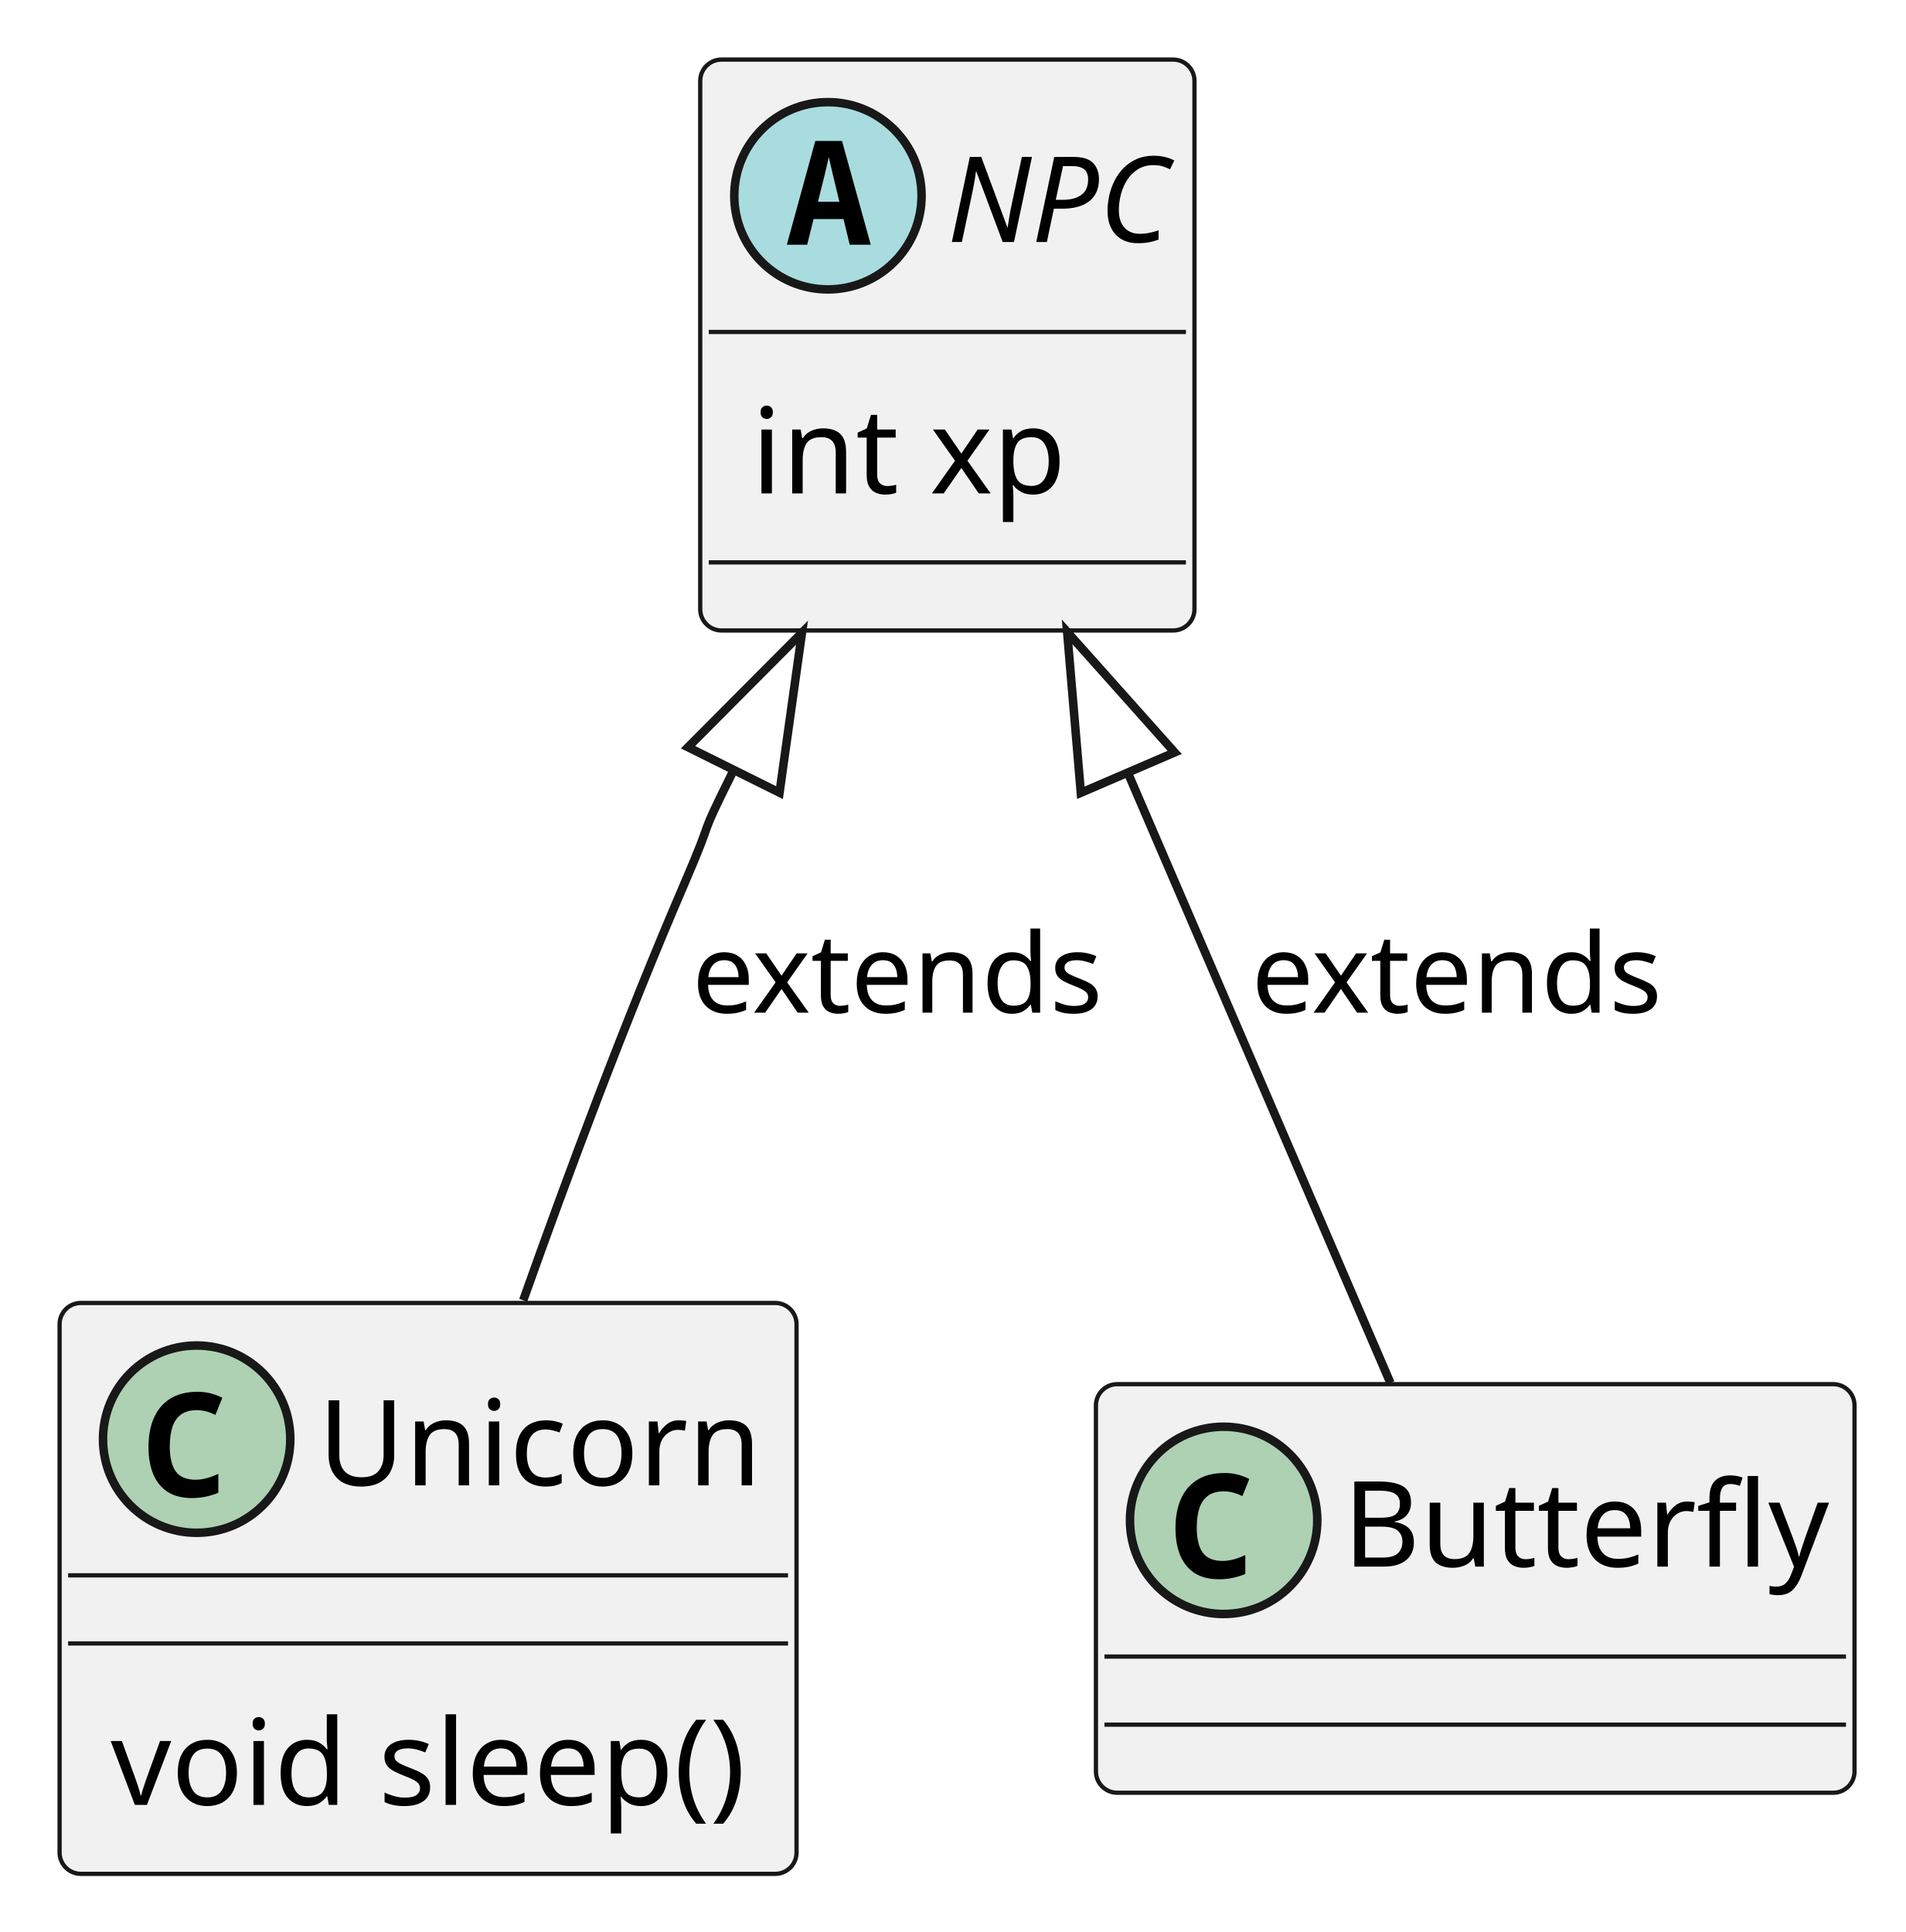
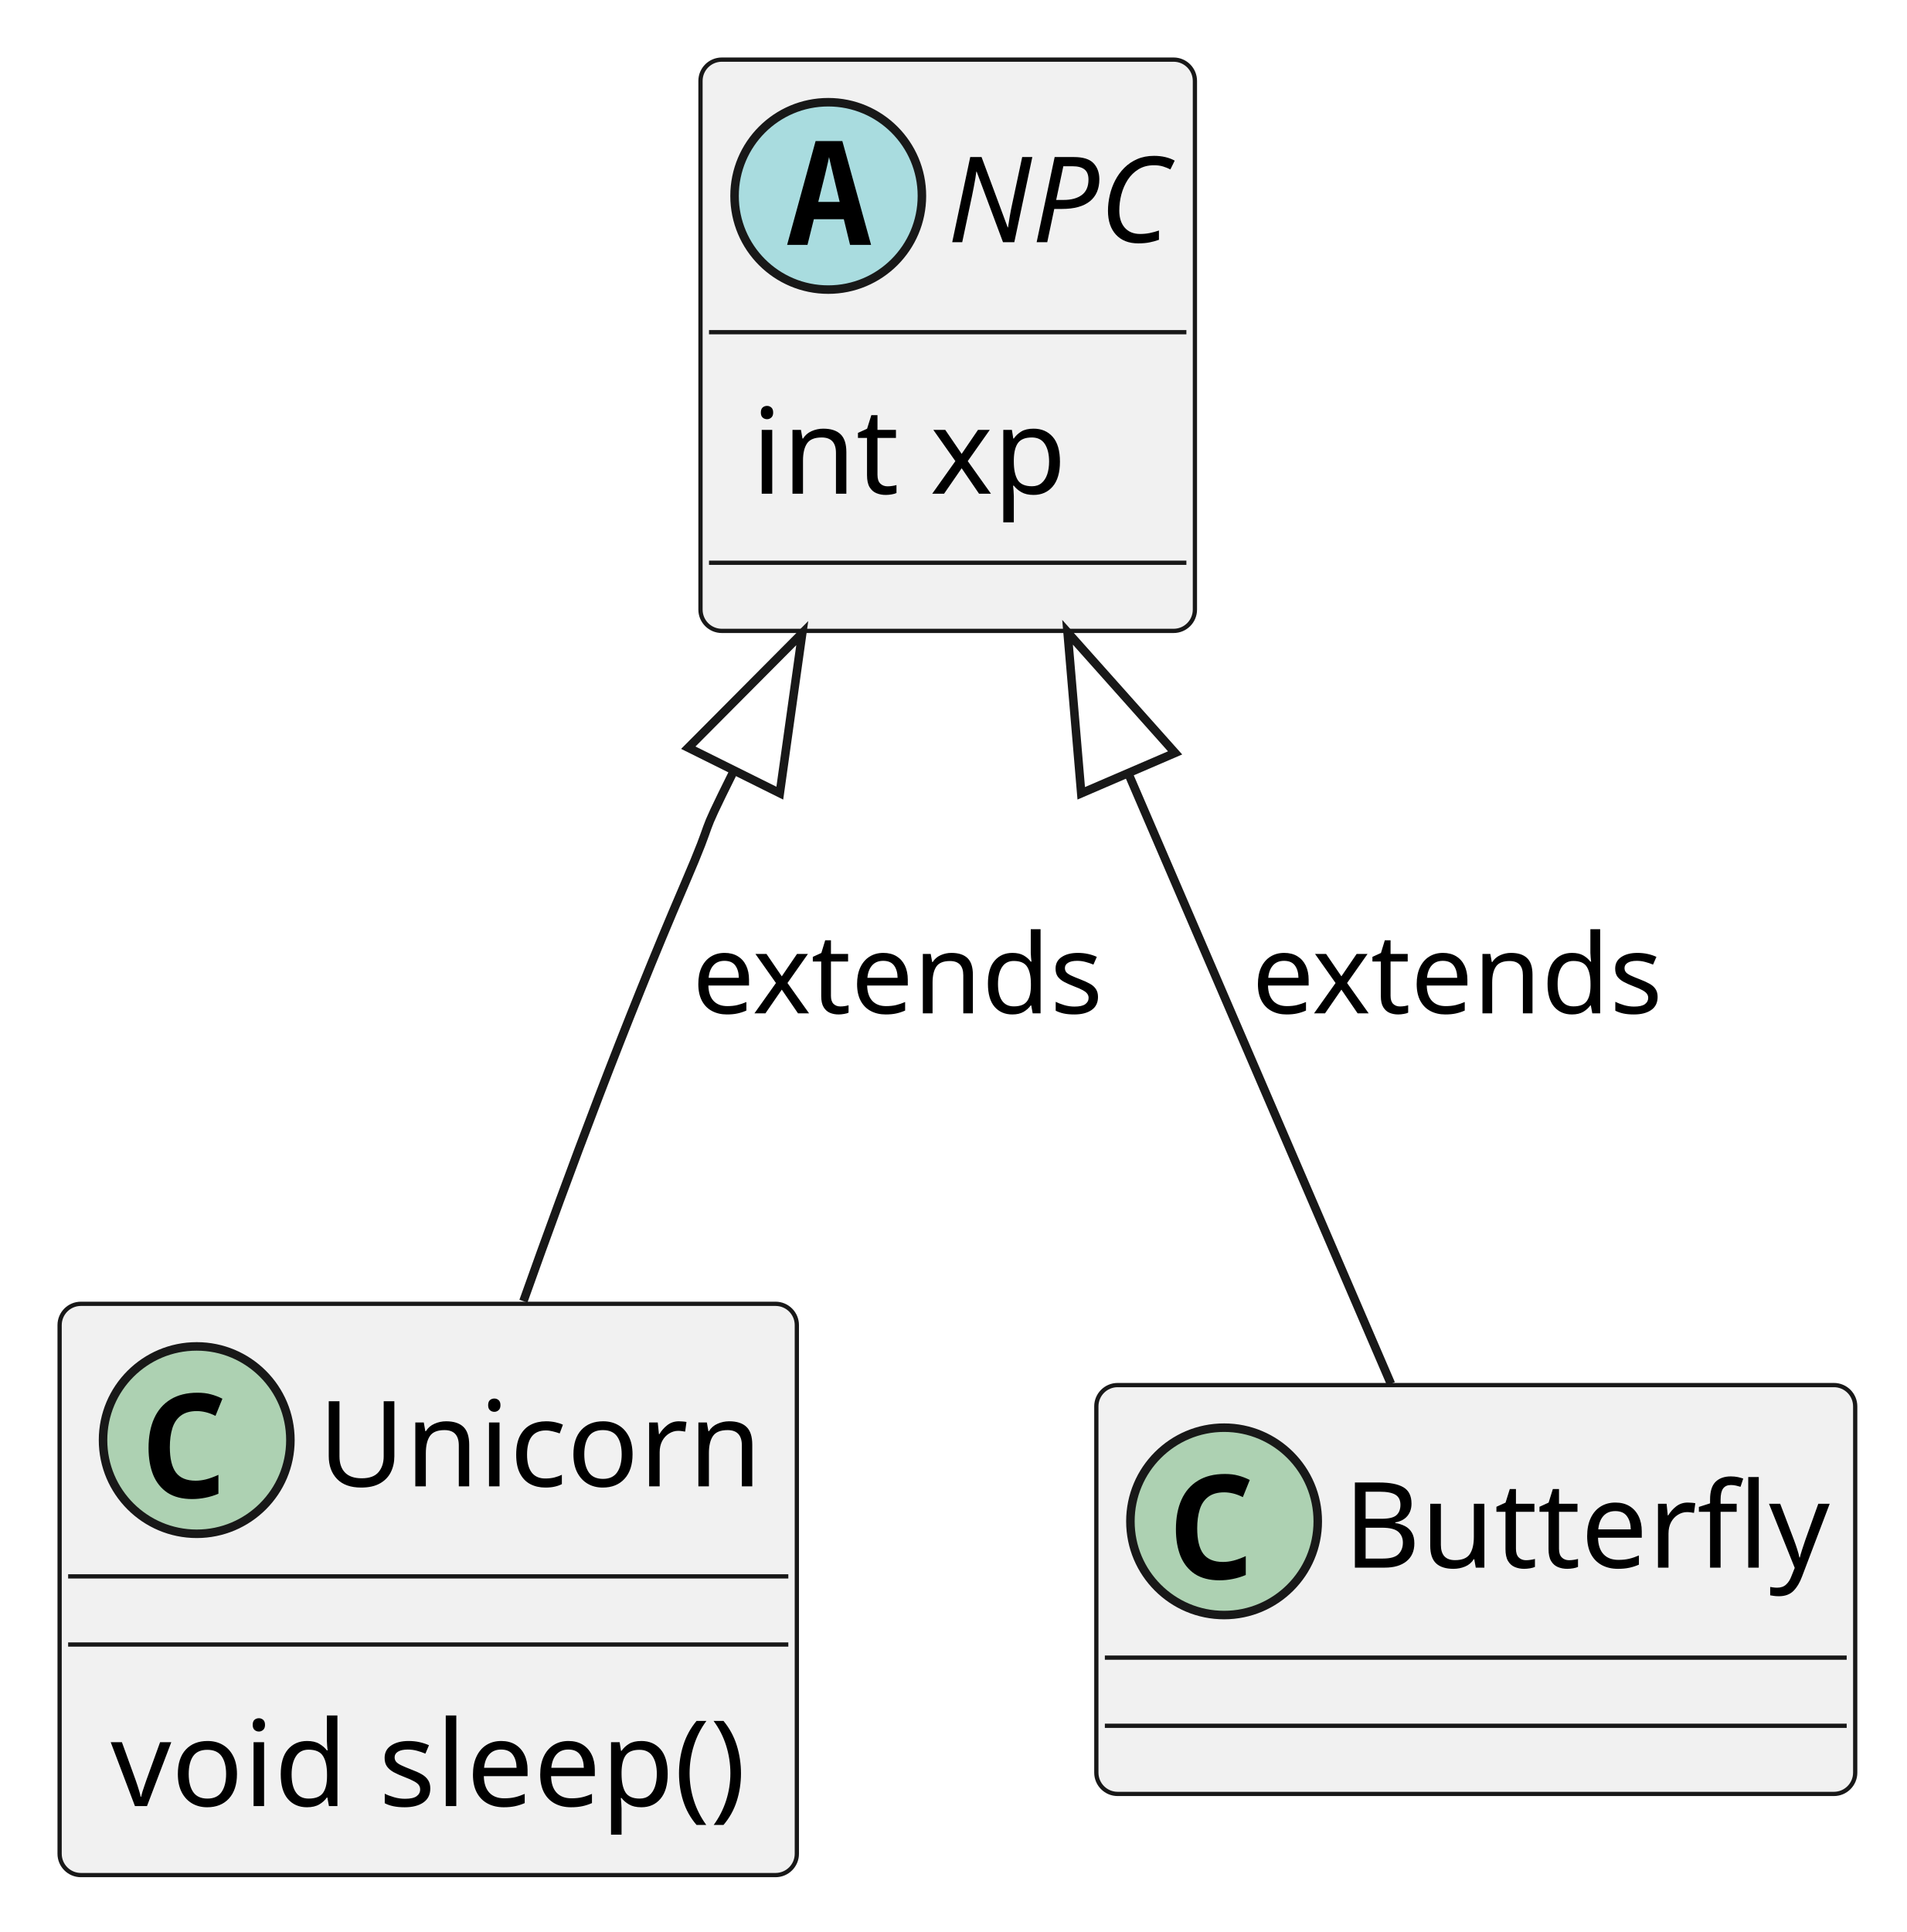
- <svg xmlns="http://www.w3.org/2000/svg" contentStyleType="text/css" data-diagram-type="CLASS" height="507.068px" preserveAspectRatio="none" style="width:500px;height:507px;background:#FFFFFF;" version="1.1" viewBox="0 0 500 507" width="500.367px" zoomAndPan="magnify">
+ <svg xmlns="http://www.w3.org/2000/svg" contentStyleType="text/css" data-diagram-type="CLASS" height="456.361px" preserveAspectRatio="none" style="width:450px;height:456px;background:#FFFFFF;" version="1.1" viewBox="0 0 450 456" width="450.33px" zoomAndPan="magnify">
  <defs />
  <g>
    <g class="entity" data-qualified-name="NPC" data-source-line="3" id="ent0002">
-       <rect fill="#F1F1F1" height="149.815" rx="5.585" ry="5.585" style="stroke:#181818;stroke-width:1.117;" width="129.68" x="183.728" y="15.636" />
-       <ellipse cx="217.235" cy="51.377" fill="#A9DCDF" rx="24.572" ry="24.572" style="stroke:#181818;stroke-width:2.234;" />
-       <path d="M206.45,64.221 L213.919,36.997 L220.935,36.997 L228.474,64.221 L222.959,64.221 L221.319,57.485 L213.466,57.485 L211.79,64.221 L206.45,64.221 Z M216.293,46.246 L214.617,52.948 L220.237,52.948 L218.631,46.246 Q218.317,44.955 218.038,43.733 Q217.759,42.477 217.445,41.185 Q217.2,42.477 216.886,43.733 Q216.572,44.955 216.293,46.246 Z " fill="#000000" />
-       <text fill="#000000" font-family="sans-serif" font-size="31.273" font-style="italic" lengthAdjust="spacing" textLength="58.199" x="248.508" y="63.511">NPC</text>
-       <line style="stroke:#181818;stroke-width:1.117;" x1="185.962" x2="311.174" y1="87.117" y2="87.117" />
-       <text fill="#000000" font-family="sans-serif" font-size="31.273" lengthAdjust="spacing" textLength="82.591" x="197.131" y="129.483">int xp</text>
-       <line style="stroke:#181818;stroke-width:1.117;" x1="185.962" x2="311.174" y1="147.581" y2="147.581" />
+       <rect fill="#F1F1F1" height="134.833" rx="5.026" ry="5.026" style="stroke:#181818;stroke-width:1.005;" width="116.712" x="165.356" y="14.073" />
+       <ellipse cx="195.512" cy="46.239" fill="#A9DCDF" rx="22.114" ry="22.114" style="stroke:#181818;stroke-width:2.01;" />
+       <path d="M185.805,57.799 L192.528,33.297 L198.841,33.297 L205.626,57.799 L200.663,57.799 L199.187,51.736 L192.119,51.736 L190.611,57.799 L185.805,57.799 Z M194.663,41.622 L193.156,47.653 L198.213,47.653 L196.768,41.622 Q196.485,40.459 196.234,39.36 Q195.983,38.229 195.7,37.067 Q195.48,38.229 195.197,39.36 Q194.915,40.459 194.663,41.622 Z " fill="#000000" />
+       <text fill="#000000" font-family="sans-serif" font-size="28.146" font-style="italic" lengthAdjust="spacing" textLength="52.379" x="223.657" y="57.16">NPC</text>
+       <line style="stroke:#181818;stroke-width:1.005;" x1="167.366" x2="280.057" y1="78.406" y2="78.406" />
+       <text fill="#000000" font-family="sans-serif" font-size="28.146" lengthAdjust="spacing" textLength="74.332" x="177.418" y="116.535">int xp</text>
+       <line style="stroke:#181818;stroke-width:1.005;" x1="167.366" x2="280.057" y1="132.823" y2="132.823" />
    </g>
    <g class="entity" data-qualified-name="Unicorn" data-source-line="7" id="ent0003">
-       <rect fill="#F1F1F1" height="149.815" rx="5.585" ry="5.585" style="stroke:#181818;stroke-width:1.117;" width="193.364" x="15.636" y="341.925" />
-       <ellipse cx="51.598" cy="377.665" fill="#ADD1B2" rx="24.572" ry="24.572" style="stroke:#181818;stroke-width:2.234;" />
-       <path d="M50.411,393.127 Q46.502,393.127 43.954,391.487 Q41.441,389.812 40.185,386.81 Q38.963,383.773 38.963,379.759 Q38.963,375.222 40.429,371.976 Q41.895,368.73 44.757,366.985 Q47.619,365.24 51.807,365.24 Q53.797,365.24 55.297,365.659 Q56.798,366.043 58.334,366.81 L56.519,371.313 Q55.123,370.615 53.901,370.336 Q52.715,370.057 51.633,370.057 Q49.015,370.057 47.444,371.243 Q45.874,372.43 45.211,374.559 Q44.547,376.688 44.547,379.515 Q44.547,384.018 46.153,386.182 Q47.758,388.311 51.319,388.311 Q52.645,388.311 54.041,387.962 Q55.437,387.613 57.287,386.775 L57.287,391.731 Q55.647,392.429 53.867,392.778 Q52.121,393.127 50.411,393.127 Z " fill="#000000" />
-       <text fill="#000000" font-family="sans-serif" font-size="31.273" lengthAdjust="spacing" textLength="116.429" x="83.416" y="389.799">Unicorn</text>
-       <line style="stroke:#181818;stroke-width:1.117;" x1="17.87" x2="206.767" y1="413.406" y2="413.406" />
-       <line style="stroke:#181818;stroke-width:1.117;" x1="17.87" x2="206.767" y1="431.276" y2="431.276" />
-       <text fill="#000000" font-family="sans-serif" font-size="31.273" lengthAdjust="spacing" textLength="166.559" x="29.039" y="473.642">void sleep()</text>
+       <rect fill="#F1F1F1" height="134.833" rx="5.026" ry="5.026" style="stroke:#181818;stroke-width:1.005;" width="174.028" x="14.073" y="307.732" />
+       <ellipse cx="46.438" cy="339.899" fill="#ADD1B2" rx="22.114" ry="22.114" style="stroke:#181818;stroke-width:2.01;" />
+       <path d="M45.37,353.815 Q41.852,353.815 39.559,352.338 Q37.297,350.83 36.166,348.129 Q35.067,345.396 35.067,341.784 Q35.067,337.7 36.386,334.779 Q37.705,331.857 40.281,330.286 Q42.857,328.716 46.627,328.716 Q48.417,328.716 49.768,329.093 Q51.118,329.438 52.501,330.13 L50.867,334.182 Q49.611,333.553 48.511,333.302 Q47.443,333.051 46.469,333.051 Q44.114,333.051 42.7,334.119 Q41.286,335.187 40.69,337.103 Q40.093,339.019 40.093,341.564 Q40.093,345.616 41.538,347.563 Q42.983,349.48 46.187,349.48 Q47.38,349.48 48.637,349.166 Q49.893,348.851 51.558,348.097 L51.558,352.558 Q50.082,353.186 48.48,353.5 Q46.909,353.815 45.37,353.815 Z " fill="#000000" />
+       <text fill="#000000" font-family="sans-serif" font-size="28.146" lengthAdjust="spacing" textLength="104.786" x="75.075" y="350.819">Unicorn</text>
+       <line style="stroke:#181818;stroke-width:1.005;" x1="16.083" x2="186.09" y1="372.065" y2="372.065" />
+       <line style="stroke:#181818;stroke-width:1.005;" x1="16.083" x2="186.09" y1="388.148" y2="388.148" />
+       <text fill="#000000" font-family="sans-serif" font-size="28.146" lengthAdjust="spacing" textLength="149.903" x="26.135" y="426.278">void sleep()</text>
    </g>
    <g class="entity" data-qualified-name="Butterfly" data-source-line="11" id="ent0004">
-       <rect fill="#F1F1F1" height="107.222" rx="5.585" ry="5.585" style="stroke:#181818;stroke-width:1.117;" width="199.043" x="287.555" y="363.235" />
-       <ellipse cx="321.061" cy="398.976" fill="#ADD1B2" rx="24.572" ry="24.572" style="stroke:#181818;stroke-width:2.234;" />
-       <path d="M319.875,414.438 Q315.966,414.438 313.418,412.797 Q310.905,411.122 309.648,408.12 Q308.426,405.084 308.426,401.07 Q308.426,396.532 309.892,393.286 Q311.358,390.04 314.22,388.295 Q317.082,386.55 321.271,386.55 Q323.26,386.55 324.761,386.969 Q326.262,387.353 327.798,388.121 L325.983,392.623 Q324.587,391.925 323.365,391.646 Q322.178,391.367 321.096,391.367 Q318.478,391.367 316.908,392.553 Q315.337,393.74 314.674,395.869 Q314.011,397.998 314.011,400.825 Q314.011,405.328 315.616,407.492 Q317.222,409.621 320.782,409.621 Q322.108,409.621 323.505,409.272 Q324.901,408.923 326.75,408.085 L326.75,413.041 Q325.11,413.739 323.33,414.089 Q321.585,414.438 319.875,414.438 Z " fill="#000000" />
-       <text fill="#000000" font-family="sans-serif" font-size="31.273" lengthAdjust="spacing" textLength="127.562" x="352.334" y="411.109">Butterfly</text>
-       <line style="stroke:#181818;stroke-width:1.117;" x1="289.788" x2="484.363" y1="434.716" y2="434.716" />
-       <line style="stroke:#181818;stroke-width:1.117;" x1="289.788" x2="484.363" y1="452.586" y2="452.586" />
+       <rect fill="#F1F1F1" height="96.499" rx="5.026" ry="5.026" style="stroke:#181818;stroke-width:1.005;" width="179.138" x="258.799" y="326.912" />
+       <ellipse cx="288.955" cy="359.078" fill="#ADD1B2" rx="22.114" ry="22.114" style="stroke:#181818;stroke-width:2.01;" />
+       <path d="M287.887,372.994 Q284.369,372.994 282.076,371.517 Q279.814,370.01 278.683,367.308 Q277.584,364.575 277.584,360.963 Q277.584,356.879 278.903,353.958 Q280.223,351.036 282.798,349.466 Q285.374,347.895 289.144,347.895 Q290.934,347.895 292.285,348.272 Q293.636,348.618 295.018,349.309 L293.384,353.361 Q292.128,352.733 291.028,352.481 Q289.96,352.23 288.987,352.23 Q286.631,352.23 285.217,353.298 Q283.803,354.366 283.207,356.282 Q282.61,358.198 282.61,360.743 Q282.61,364.795 284.055,366.743 Q285.5,368.659 288.704,368.659 Q289.897,368.659 291.154,368.345 Q292.411,368.031 294.075,367.277 L294.075,371.737 Q292.599,372.365 290.997,372.68 Q289.426,372.994 287.887,372.994 Z " fill="#000000" />
+       <text fill="#000000" font-family="sans-serif" font-size="28.146" lengthAdjust="spacing" textLength="114.806" x="317.101" y="369.998">Butterfly</text>
+       <line style="stroke:#181818;stroke-width:1.005;" x1="260.81" x2="435.927" y1="391.244" y2="391.244" />
+       <line style="stroke:#181818;stroke-width:1.005;" x1="260.81" x2="435.927" y1="407.328" y2="407.328" />
    </g>
    <g class="link" data-entity-1="ent0002" data-entity-2="ent0003" data-link-type="extension" data-source-line="14" id="lnk5">
-       <path codeLine="14" d="M192.532,202.046 C181.988,223.266 188.755,210.601 179.328,232.47 C164.138,267.763 149.194,307.726 137.288,341.232" fill="none" id="NPC-backto-Unicorn" style="stroke:#181818;stroke-width:2.234;" />
-       <polygon fill="none" points="210.422,166.037,180.529,196.082,204.534,208.009,210.422,166.037" style="stroke:#181818;stroke-width:2.234;" />
-       <text fill="#000000" font-family="sans-serif" font-size="29.039" lengthAdjust="spacing" textLength="108.316" x="181.562" y="265.746">extends</text>
+       <path codeLine="14" d="M173.278,181.841 C163.789,200.94 169.879,189.541 161.395,209.223 C147.724,240.987 134.275,276.953 123.559,307.109" fill="none" id="NPC-backto-Unicorn" style="stroke:#181818;stroke-width:2.01;" />
+       <polygon fill="none" points="189.38,149.433,162.476,176.474,184.081,187.208,189.38,149.433" style="stroke:#181818;stroke-width:2.01;" />
+       <text fill="#000000" font-family="sans-serif" font-size="26.135" lengthAdjust="spacing" textLength="97.484" x="163.405" y="239.172">extends</text>
    </g>
    <g class="link" data-entity-1="ent0002" data-entity-2="ent0004" data-link-type="extension" data-source-line="15" id="lnk6">
-       <path codeLine="15" d="M295.903,202.745 C321.77,262.834 341.88,309.557 364.821,362.9" fill="none" id="NPC-backto-Butterfly" style="stroke:#181818;stroke-width:2.234;" />
-       <polygon fill="none" points="280.004,165.814,283.592,208.044,308.213,197.446,280.004,165.814" style="stroke:#181818;stroke-width:2.234;" />
-       <text fill="#000000" font-family="sans-serif" font-size="29.039" lengthAdjust="spacing" textLength="108.316" x="328.343" y="265.746">extends</text>
+       <path codeLine="15" d="M266.312,182.47 C289.593,236.55 307.692,278.602 328.339,326.61" fill="none" id="NPC-backto-Butterfly" style="stroke:#181818;stroke-width:2.01;" />
+       <polygon fill="none" points="252.004,149.232,255.233,187.24,277.392,177.701,252.004,149.232" style="stroke:#181818;stroke-width:2.01;" />
+       <text fill="#000000" font-family="sans-serif" font-size="26.135" lengthAdjust="spacing" textLength="97.484" x="295.509" y="239.172">extends</text>
    </g>
  </g>
</svg>
